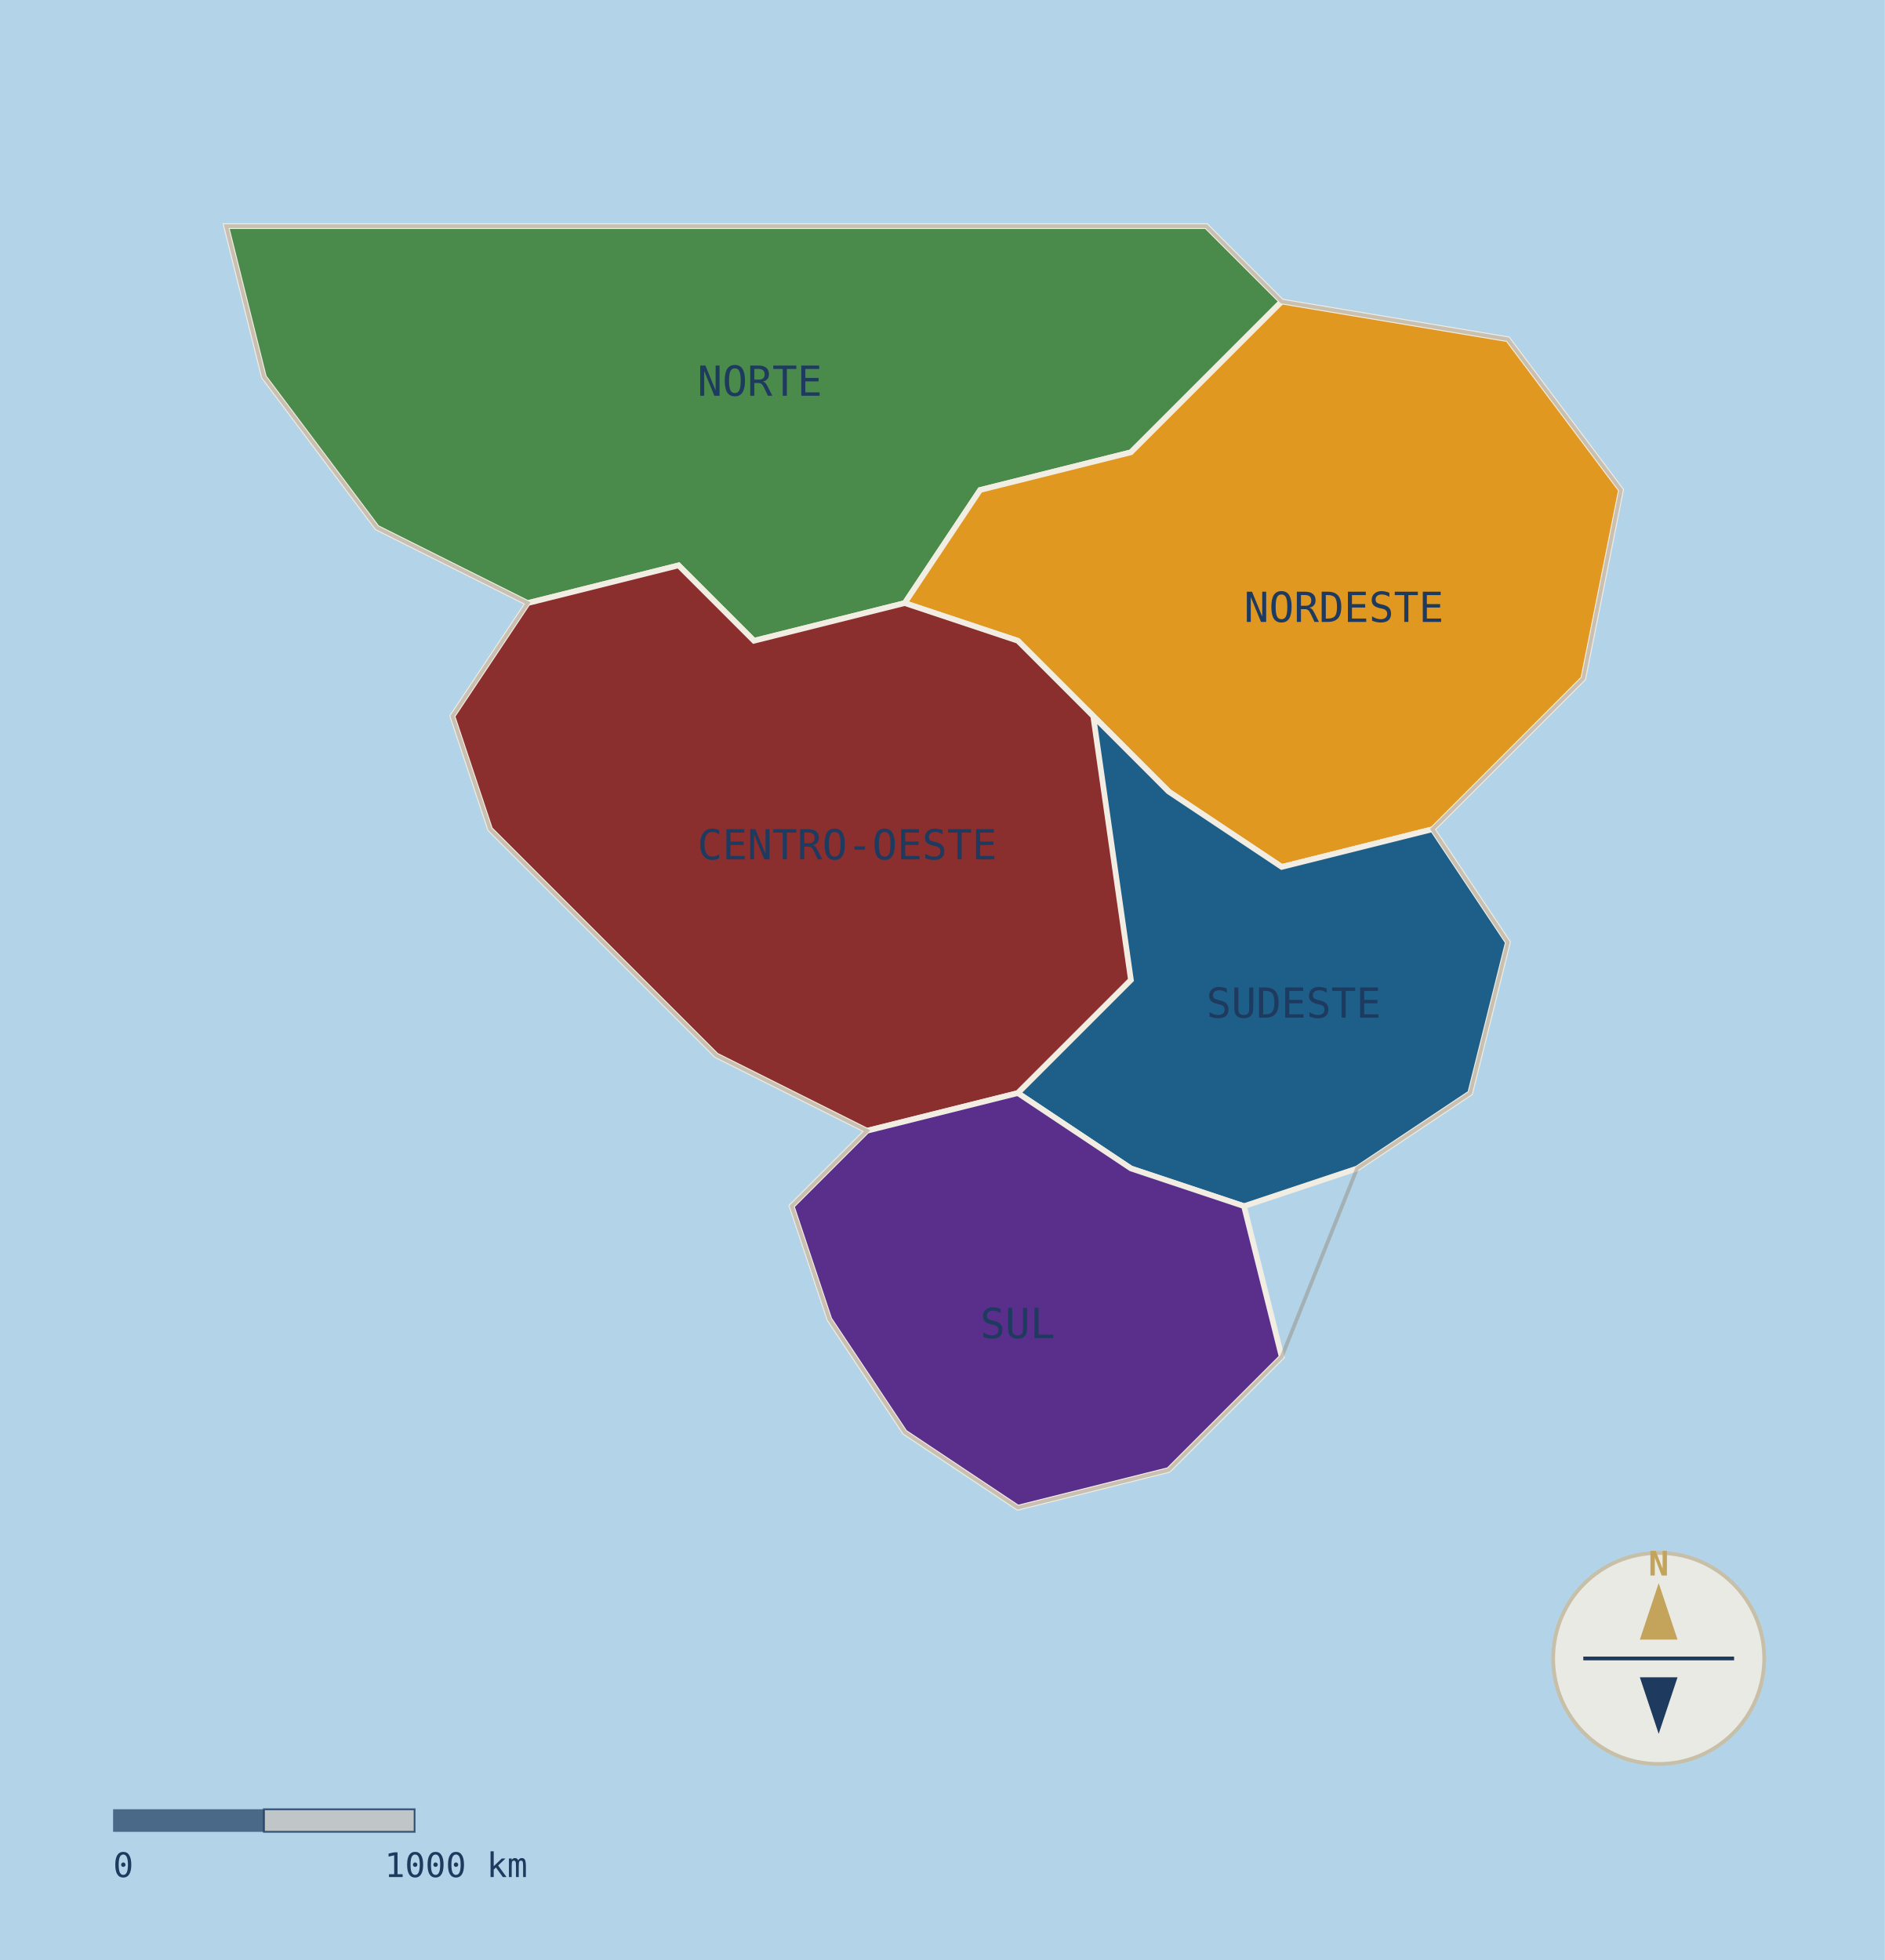
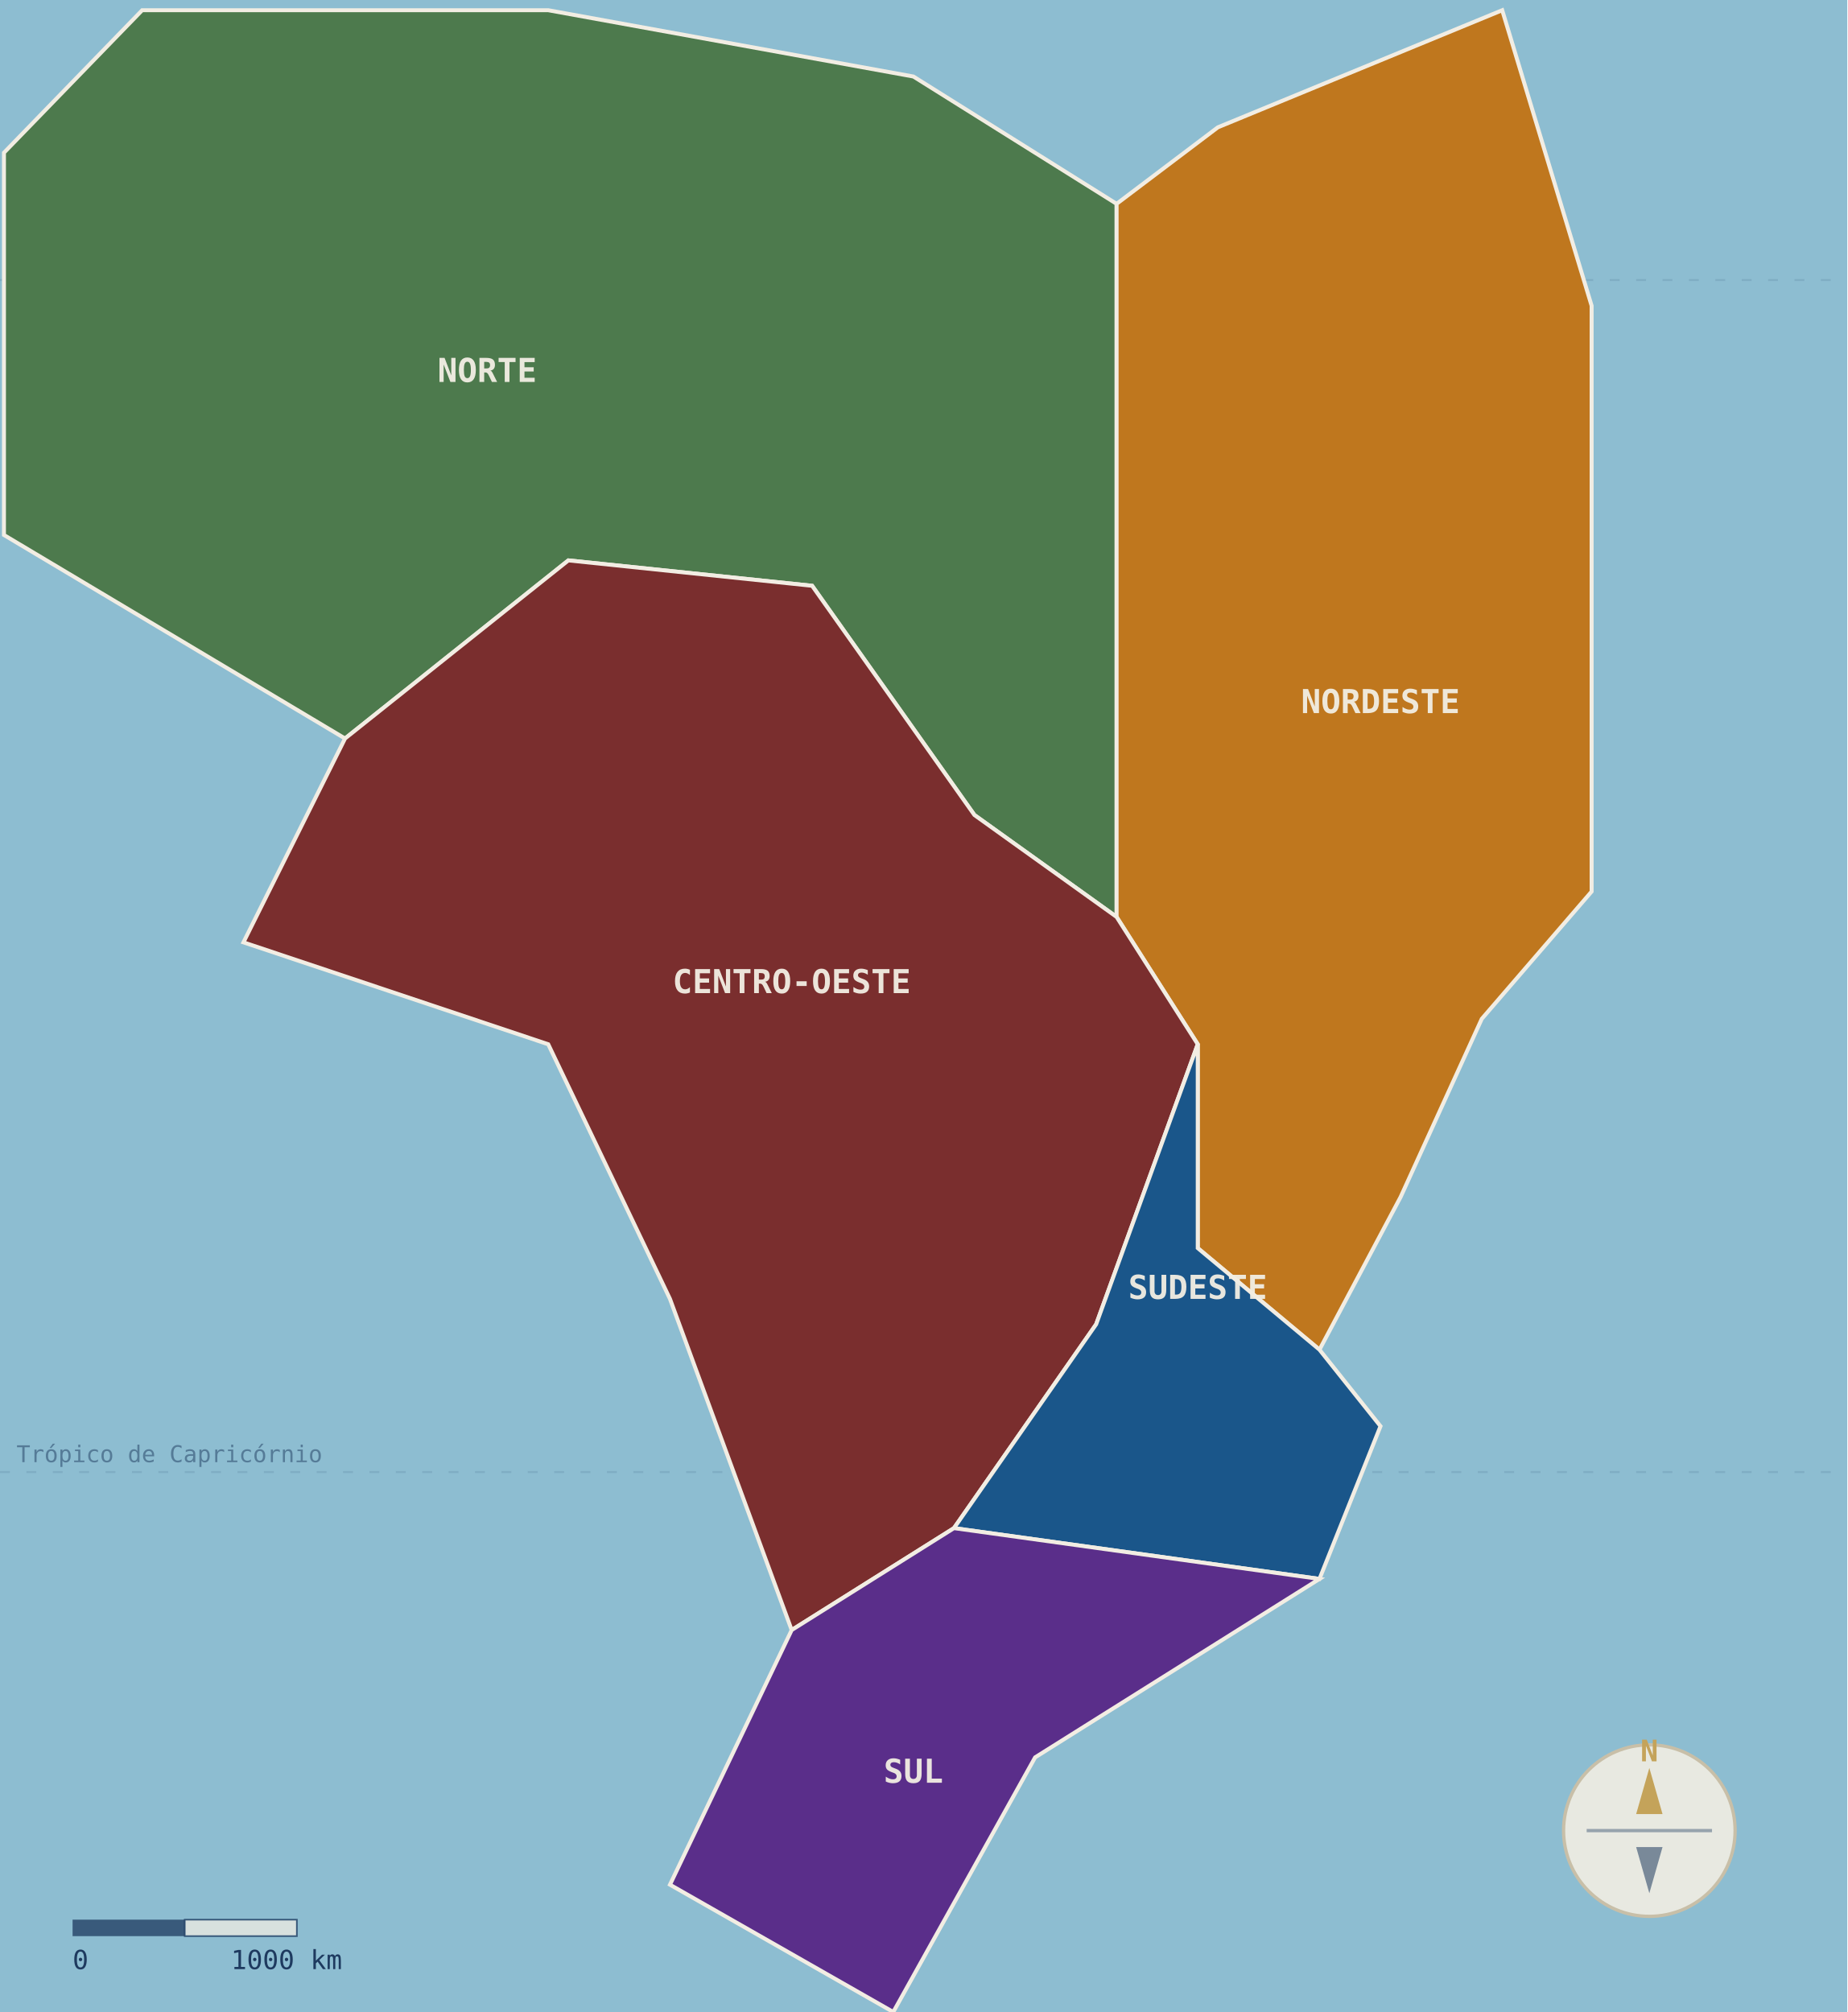
- <svg xmlns="http://www.w3.org/2000/svg" viewBox="0 0 500 520" role="img" aria-label="Mapa das regiões do Brasil">
+ <svg xmlns="http://www.w3.org/2000/svg" viewBox="0 0 560 610" role="img" aria-label="Mapa das macrorregiões do Brasil">
  <defs>
    <style>
-       .region { stroke: #f2ede3; stroke-width: 1.5; cursor: pointer; transition: opacity 0.15s; }
-       .region:hover { opacity: 0.75; }
-       .region-label { font-family: 'DM Mono', monospace; font-size: 11px; fill: #1e3a5f; pointer-events: none; }
-     </style>
+         .region { stroke:#f2ede3; stroke-width:1.2; cursor:pointer;
+                    transition:opacity .15s,filter .15s; }
+         .region:hover,.region:focus { opacity:.75; filter:brightness(1.15); outline:none; }
+         .region:focus-visible { outline:2px solid #c4a35a; outline-offset:3px; }
+         .rlabel { font-family:"DM Mono",monospace; font-size:10px; font-weight:700;
+                    fill:rgba(242,237,227,.95); text-anchor:middle; pointer-events:none; }
+         .graticule { stroke:rgba(30,58,95,.12); stroke-width:.6; fill:none; stroke-dasharray:3,5; }
+       </style>
  </defs>
-   <rect width="500" height="520" fill="#b3d4e8" />
-   <path class="region" data-id="norte" data-name="Norte" d="M 60 60 L 320 60 L 340 80 L 300 120 L 260 130 L 240 160 L 200 170            L 180 150 L 140 160 L 100 140 L 70 100 Z" fill="#4a8a4a" />
-   <text class="region-label" x="185" y="105">NORTE</text>
-   <path class="region" data-id="nordeste" data-name="Nordeste" d="M 260 130 L 300 120 L 340 80 L 400 90 L 430 130 L 420 180            L 380 220 L 340 230 L 310 210 L 290 190 L 270 170 L 240 160 Z" fill="#e09820" />
-   <text class="region-label" x="330" y="165">NORDESTE</text>
-   <path class="region" data-id="centro-oeste" data-name="Centro-Oeste" d="M 140 160 L 180 150 L 200 170 L 240 160 L 270 170 L 290 190            L 310 210 L 300 260 L 270 290 L 230 300 L 190 280 L 160 250            L 130 220 L 120 190 Z" fill="#8b2e2e" />
-   <text class="region-label" x="185" y="228">CENTRO-OESTE</text>
-   <path class="region" data-id="sudeste" data-name="Sudeste" d="M 290 190 L 310 210 L 340 230 L 380 220 L 400 250 L 390 290            L 360 310 L 330 320 L 300 310 L 270 290 L 300 260 Z" fill="#1e5f8a" />
-   <text class="region-label" x="320" y="270">SUDESTE</text>
-   <path class="region" data-id="sul" data-name="Sul" d="M 230 300 L 270 290 L 300 310 L 330 320 L 340 360 L 310 390            L 270 400 L 240 380 L 220 350 L 210 320 Z" fill="#5a2e8b" />
-   <text class="region-label" x="260" y="355">SUL</text>
-   <path fill="none" stroke="#8b7d68" stroke-width="1" opacity="0.4" d="M 60 60 L 320 60 L 340 80 L 400 90 L 430 130 L 420 180            L 380 220 L 400 250 L 390 290 L 360 310 L 340 360 L 310 390            L 270 400 L 240 380 L 220 350 L 210 320 L 230 300 L 190 280            L 160 250 L 130 220 L 120 190 L 140 160 L 100 140 L 70 100 Z" />
-   <g transform="translate(440, 440)">
-     <circle cx="0" cy="0" r="28" fill="rgba(242,237,227,0.85)" stroke="#c8bfa8" stroke-width="1" />
-     <polygon points="0,-20 -5,-5 5,-5" fill="#c4a35a" />
-     <text x="0" y="-22" text-anchor="middle" font-family="monospace" font-size="9" font-weight="bold" fill="#c4a35a">N</text>
-     <polygon points="0,20 -5,5 5,5" fill="#1e3a5f" />
-     <line x1="-20" y1="0" x2="20" y2="0" stroke="#1e3a5f" stroke-width="1" />
+   <rect width="560" height="610" fill="#8dbdd1" />
+   <line class="graticule" x1="0" y1="84.9" x2="560" y2="84.9" />
+   <line class="graticule" x1="0" y1="446.3" x2="560" y2="446.3" />
+   <text x="5" y="81.9" font-family="monospace" font-size="7" fill="rgba(30,58,95,.5)">Equador</text>
+   <text x="5" y="443.3" font-family="monospace" font-size="7" fill="rgba(30,58,95,.5)">Trópico de Capricórnio</text>
+   <path class="region" data-id="norte" data-name="Norte" fill="#4d7a4d" d="M 1.2,46.3 43.1,3.1 166.2,3.1 276.9,23.2 338.5,61.8 338.5,278.0 295.4,247.1 246.2,177.6 172.3,169.9 104.6,223.9 1.2,162.2 Z" tabindex="0" role="button" aria-label="Norte" />
+   <path class="region" data-id="nordeste" data-name="Nordeste" fill="#bf771e" d="M 338.5,61.8 369.2,38.6 455.4,3.1 482.5,92.7 482.5,270.3 449.2,308.9 424.6,362.9 400.0,409.2 363.1,378.4 363.1,316.6 338.5,278.0 Z" tabindex="0" role="button" aria-label="Nordeste" />
+   <path class="region" data-id="centro-oeste" data-name="Centro-Oeste" fill="#7a2e2e" d="M 172.3,169.9 246.2,177.6 295.4,247.1 338.5,278.0 363.1,316.6 332.3,401.5 289.2,463.3 240.0,494.2 203.1,393.8 166.2,316.6 73.8,285.7 104.6,223.9 Z" tabindex="0" role="button" aria-label="Centro-Oeste" />
+   <path class="region" data-id="sudeste" data-name="Sudeste" fill="#1a568a" d="M 363.1,316.6 363.1,378.4 400.0,409.2 418.5,432.4 400.0,478.7 289.2,463.3 332.3,401.5 Z" tabindex="0" role="button" aria-label="Sudeste" />
+   <path class="region" data-id="sul" data-name="Sul" fill="#5a2e8a" d="M 289.2,463.3 400.0,478.7 313.8,532.8 270.8,610.0 203.1,571.4 240.0,494.2 Z" tabindex="0" role="button" aria-label="Sul" />
+   <text class="rlabel" x="147.7" y="115.8">NORTE</text>
+   <text class="rlabel" x="418.5" y="216.2">NORDESTE</text>
+   <text class="rlabel" x="240.0" y="301.1">CENTRO-OESTE</text>
+   <text class="rlabel" x="363.1" y="393.8">SUDESTE</text>
+   <text class="rlabel" x="276.9" y="540.5">SUL</text>
+   <g transform="translate(500,555)">
+     <circle r="26" fill="rgba(242,237,227,.9)" stroke="#c8bfa8" stroke-width="1" />
+     <polygon points="0,-19 -4,-5 4,-5" fill="#c4a35a" />
+     <polygon points="0,19 -4,5 4,5" fill="#1e3a5f" opacity=".55" />
+     <line x1="-19" y1="0" x2="19" y2="0" stroke="#1e3a5f" stroke-width="1" opacity=".4" />
+     <text text-anchor="middle" y="-21" font-family="monospace" font-size="9" font-weight="700" fill="#c4a35a">N</text>
  </g>
-   <g transform="translate(30, 480)">
-     <rect x="0" y="0" width="80" height="6" fill="#1e3a5f" opacity="0.7" />
-     <rect x="40" y="0" width="40" height="6" fill="#f2ede3" opacity="0.7" stroke="#1e3a5f" stroke-width="0.5" />
-     <text x="0" y="18" font-family="monospace" font-size="9" fill="#1e3a5f">0</text>
-     <text x="72" y="18" font-family="monospace" font-size="9" fill="#1e3a5f">1000 km</text>
+   <g transform="translate(22,582)">
+     <rect width="34" height="5" fill="#1e3a5f" opacity=".75" />
+     <rect x="34" width="34" height="5" fill="#f2ede3" stroke="#1e3a5f" stroke-width=".5" opacity=".75" />
+     <text x="0" y="15" font-family="monospace" font-size="8" fill="#1e3a5f">0</text>
+     <text x="48" y="15" font-family="monospace" font-size="8" fill="#1e3a5f">1000 km</text>
  </g>
</svg>
